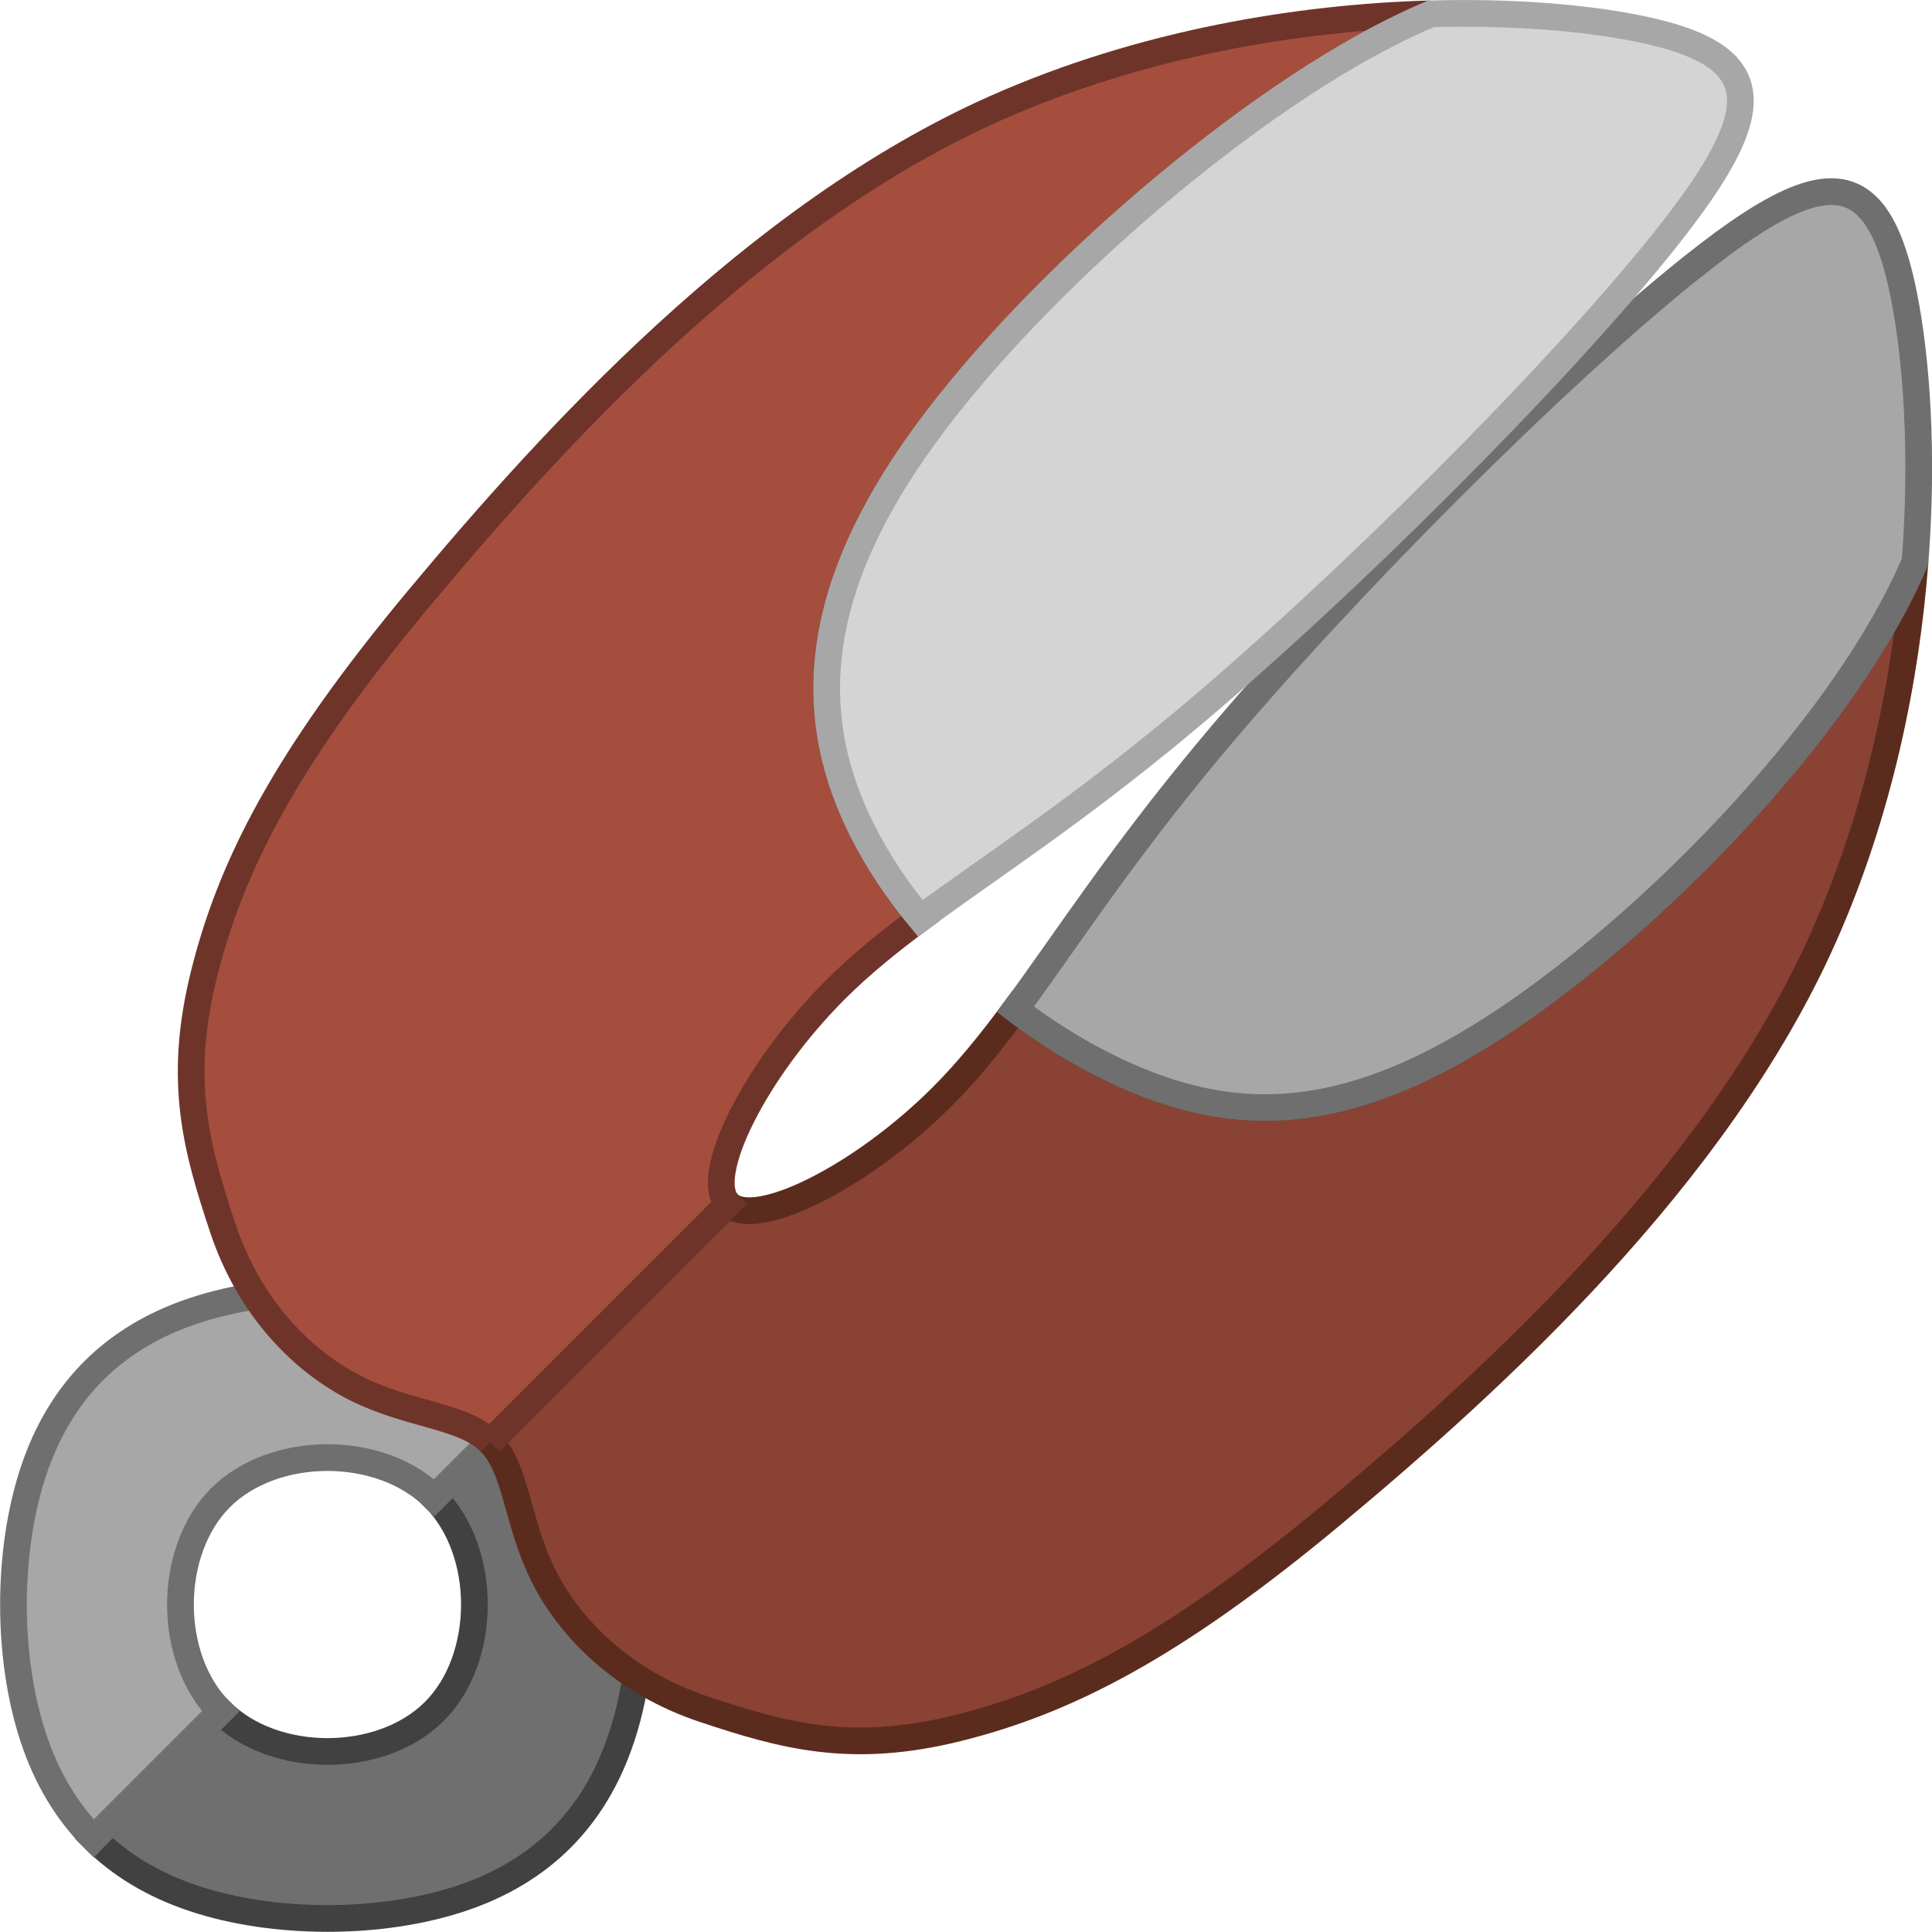
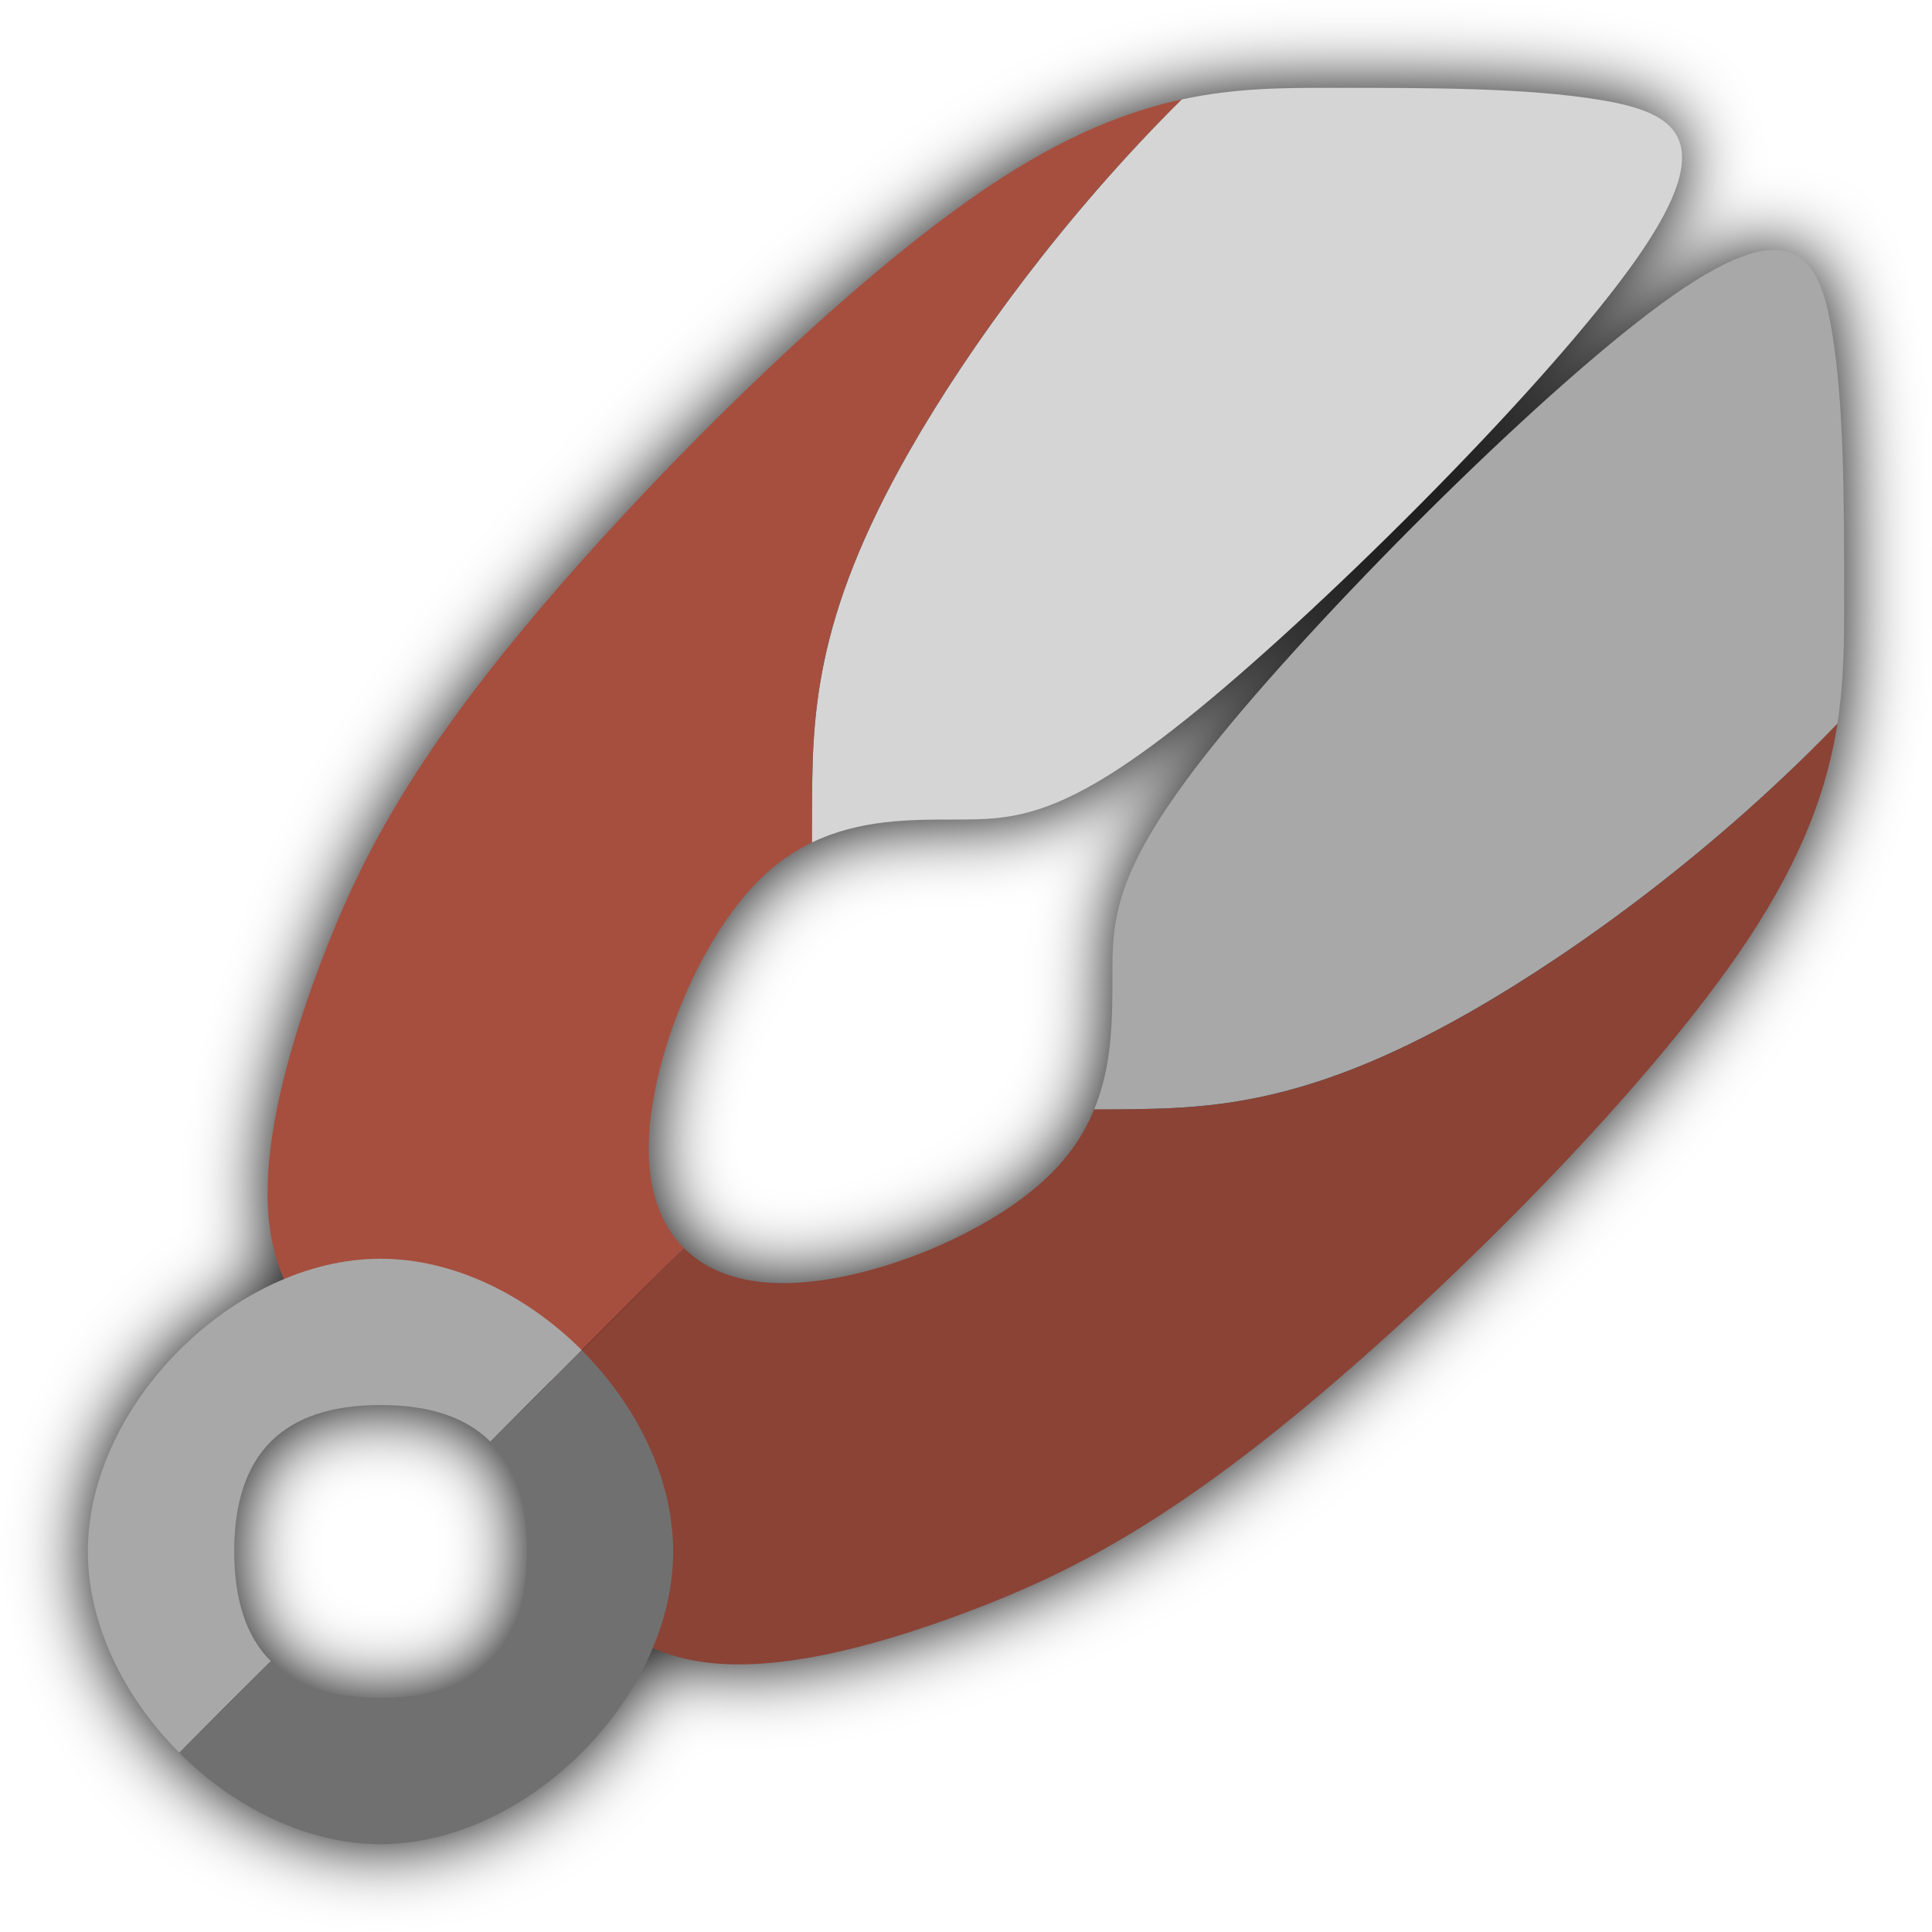
<svg xmlns="http://www.w3.org/2000/svg" width="48" height="48" fill="none" version="1.1" viewBox="0 0 48 48" xml:space="preserve">
-   <mask id="a" x="0" y="0" width="48" height="46" maskUnits="userSpaceOnUse">
-     <path d="m25.842 44.938c-0.664 0.844-2.021 0.375-2.021-0.698v-10.303a2.26 2.26 0 0 0-2.262-2.262h-11.376c-0.92 0-1.456-1.04-0.92-1.788l7.48-10.471c1.07-1.498 0-3.579-1.842-3.579h-13.768c-0.92 0-1.456-1.04-0.92-1.787l9.697-13.577c0.214-0.297 0.556-0.474 0.92-0.474h28.894c0.92 0 1.456 1.04 0.92 1.788l-7.48 10.471c-1.07 1.498 0 3.578 1.842 3.578h11.377c0.943 0 1.473 1.088 0.89 1.832l-21.43 27.272z" fill="#000" />
-   </mask>
-   <g transform="matrix(1.3276 0 0 1.3276 -8.3836 -8.1723)" stroke-width=".5">
-     <path d="m8.067 40.559c0.5 0.5 1.125 0.874 1.875 1.124 1.5 0.5 3.499 0.5 5 0 1.5-0.5 2.5-1.5 3-3s0.5-3.499 0-5c-0.25-0.75-0.624-1.375-1.124-1.875l-2.375 2.375c1 1 1 3 0 4s-3 1-4 0z" fill="#6f6f6f" stroke="#414141" />
-     <path d="m8.067 40.559 2.375-2.375c-1-1-1-3 0-4 0.5-0.5 1.25-0.751 2-0.751 0.75 2e-6 1.5 0.251 2 0.751l2.375-2.375c-0.5-0.5-1.125-0.874-1.875-1.124-0.75-0.25-1.625-0.376-2.5-0.376-0.875-1e-6 -1.75 0.126-2.5 0.376-1.5 0.5-2.5 1.5-3 3s-0.5 3.499 0 5c0.25 0.75 0.624 1.375 1.124 1.875z" fill="#a7a7a7" stroke="#6f6f6f" />
-     <path d="m15.485 33.141c0.5 0.5 0.5 1.5 1 2.5s1.5 2 3 2.5 2.765 0.851 4.765 0.351 4.001-1.501 7.001-4.001 7.194-6.307 9.194-10.807c1.042-2.346 1.54-4.828 1.708-7.02-0.081 0.19-0.169 0.382-0.267 0.576-1.5 3-4.972 6.472-7.708 8.208s-4.735 1.735-6.736 0.86c-0.724-0.317-1.449-0.747-2.126-1.264-0.451 0.611-0.886 1.151-1.374 1.639-1.5 1.5-3.5 2.5-4 2z" fill="#8a4235" stroke="#5b2c1e" />
-     <path d="m15.485 33.141 4.458-4.458c-0.5-0.5 0.5-2.5 2-4 0.476-0.476 1.002-0.902 1.595-1.341-0.433-0.522-0.806-1.08-1.095-1.659-1-2-1.001-4.25 0.985-7.111s5.959-6.332 8.959-7.832c0.243-0.121 0.477-0.229 0.707-0.326-2.444 0.068-5.391 0.541-8.151 1.768-4.5 2-8.307 6.194-10.807 9.194s-3.501 5.001-4.001 7.001c-0.5 2-0.149 3.265 0.351 4.765s1.5 2.5 2.5 3 2 0.5 2.5 1z" fill="#a54e3e" stroke="#6e342a" />
-     <path d="m41.297 10.058c-0.626-0.678-1.636-0.249-3.355 1.126-2.5 2-6.5 6-9 9-1.687 2.024-2.69 3.593-3.625 4.86 0.677 0.517 1.401 0.947 2.126 1.264 2 0.875 4 0.875 6.736-0.86s6.208-5.208 7.708-8.208c0.097-0.194 0.186-0.386 0.267-0.576 0.154-2.014 0.029-3.783-0.21-4.98-0.156-0.781-0.361-1.317-0.645-1.625z" fill="#a7a7a7" stroke="#6f6f6f" />
-     <path d="m38.568 7.329c-0.308-0.284-0.844-0.489-1.625-0.645-0.967-0.193-2.308-0.312-3.849-0.269-0.23 0.096-0.464 0.205-0.707 0.326-3 1.5-6.973 4.971-8.959 7.832s-1.985 5.111-0.985 7.111c0.289 0.579 0.662 1.137 1.095 1.659 1.275-0.945 2.856-1.952 4.904-3.658 3-2.5 7-6.5 9-9 1.375-1.719 1.804-2.729 1.126-3.355z" fill="#d4d4d4" stroke="#a7a7a7" />
+   <defs>
+     <filter id="filter3" x="-.05" y="-.05" width="1.1" height="1.1" color-interpolation-filters="sRGB">
+       <feFlood flood-color="rgb(0,0,0)" in="SourceGraphic" result="flood" />
+       <feGaussianBlur in="SourceGraphic" result="blur" stdDeviation="1" />
+       <feOffset dx="0" dy="0" in="blur" result="offset" />
+       <feComposite in="flood" in2="offset" operator="in" result="comp1" />
+       <feComposite in="SourceGraphic" in2="comp1" result="comp2" />
+     </filter>
+   </defs>
+   <g transform="matrix(.90907 0 0 .90907 2.1818 2.1818)" filter="url(#filter3)">
+     <path d="m27.506 27.915c-0.247 0.604-0.617 1.195-1.172 1.75-1.667 1.667-5 3.003-7.334 3.003-1.167 7e-6 -2.083-0.333-2.708-0.958l-3.625 3.625c0.667 0.667 0 2.667 0.333 4.333 0.333 1.667 1.667 3 3.667 3.333 2 0.333 4.667-0.333 7.334-1.333 2.667-1 5.333-2.333 9.334-5.667 4-3.333 9.334-8.667 12-12.667 1.573-2.359 2.218-4.256 2.482-5.961-3.227 3.368-7.034 6.168-10.021 7.875-4.667 2.667-7.334 2.667-10 2.667-0.096 0-0.193 6.3e-5 -0.289 0z" fill="#8b4336" />
+     <path d="m27.506 27.915c0.096 6.3e-5 0.193 0 0.289 0 2.667 0 5.333 4e-5 10-2.667 2.987-1.707 6.794-4.508 10.021-7.875 0.184-1.187 0.185-2.281 0.185-3.375 0-2.667-1.1e-5 -5.331-0.333-7.331-0.333-2-1-3.333-4.333-1-3.333 2.333-9.334 8.334-12.334 12-3 3.667-3 5-3 6.667 0 1.112 2.71e-4 2.37-0.495 3.581z" fill="#a8a8a8" />
+     <path d="m29.899 0.318c-1.517 0.328-3.203 0.994-5.232 2.346-4 2.667-9.334 8-12.667 12-3.333 4-4.667 6.67-5.667 9.336s-1.667 5.331-1.333 7.331 1.667 3.336 3.333 3.669c1.667 0.333 3.667-0.333 4.333 0.333l3.625-3.625c-0.625-0.625-0.961-1.544-0.961-2.711-1.3e-5 -2.333 1.336-5.664 3.003-7.331 0.466-0.466 0.957-0.802 1.461-1.044-9.28e-4 -0.235 0-0.472 0-0.708 0-2.667 0-5.333 2.667-10 1.633-2.857 4.265-6.464 7.438-9.597z" fill="#a64f3f" />
+     <path d="m13.5 34.5c-1.5-1.5-3.5-2.499-5.5-2.499-4-3.9e-5 -7.999 3.999-7.999 7.999 1.0746e-6 2 0.999 4 2.499 5.5l2.501-2.501c-0.667-0.667-1-1.666-1-3-1.3e-6 -2.667 1.333-4 4-4 1.333 1.5e-5 2.333 0.333 3 1z" fill="#a8a8a8" />
+     <path d="m13.5 34.5-2.501 2.501c0.667 0.667 1 1.666 1 3-2.7e-5 2.667-1.333 4-4 4-1.333-1.4e-5 -2.333-0.333-3-1l-2.501 2.501c1.5 1.5 3.5 2.499 5.5 2.499 4 4e-5 7.999-3.999 7.999-7.999 1.8e-5 -2-0.999-4-2.499-5.5z" fill="#707070" />
+     <path d="m29.899 0.318c-3.173 3.133-5.805 6.739-7.438 9.597-2.667 4.667-2.667 7.334-2.667 10 0 0.236-9.28e-4 0.473 0 0.708 1.297-0.624 2.672-0.625 3.873-0.625 1.667 0 3 0.003 6.667-2.998 3.667-3 9.667-9.003 12-12.336 2.333-3.333 1-4-1-4.333-2-0.333-4.667-0.331-7.334-0.331-1.314 0-2.628-7.8829e-4 -4.102 0.318z" fill="#d5d5d5" />
  </g>
</svg>
